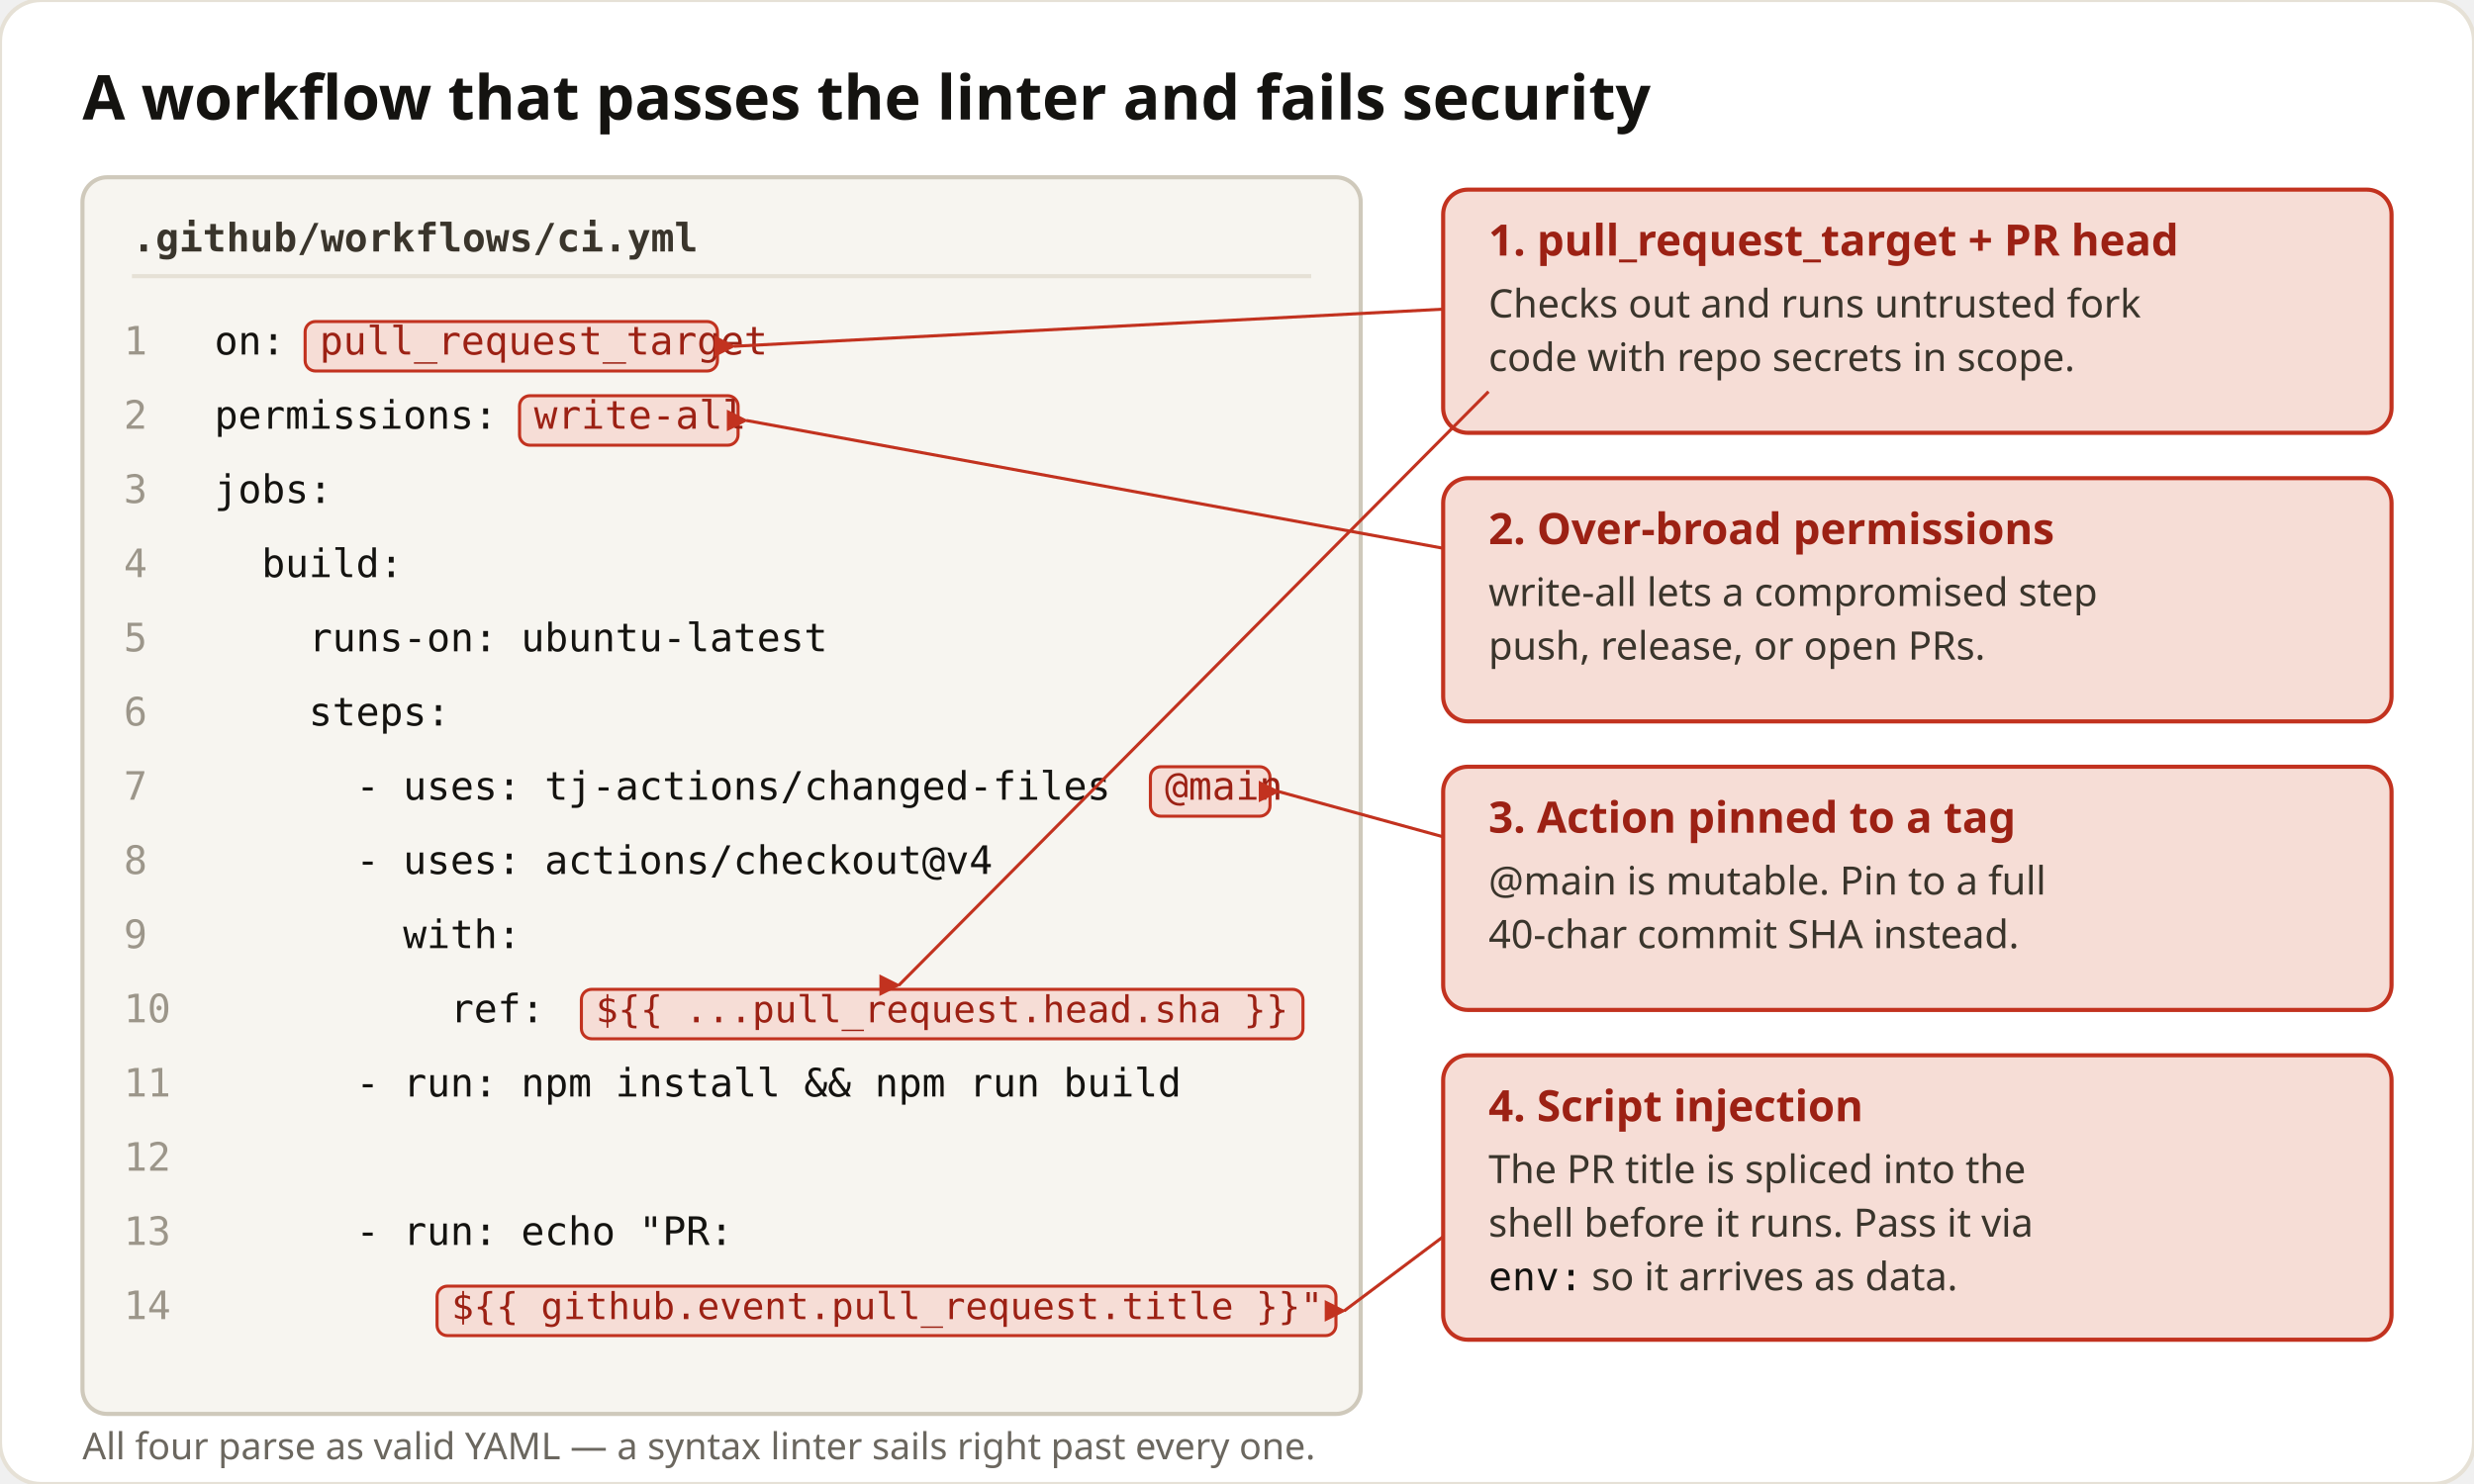
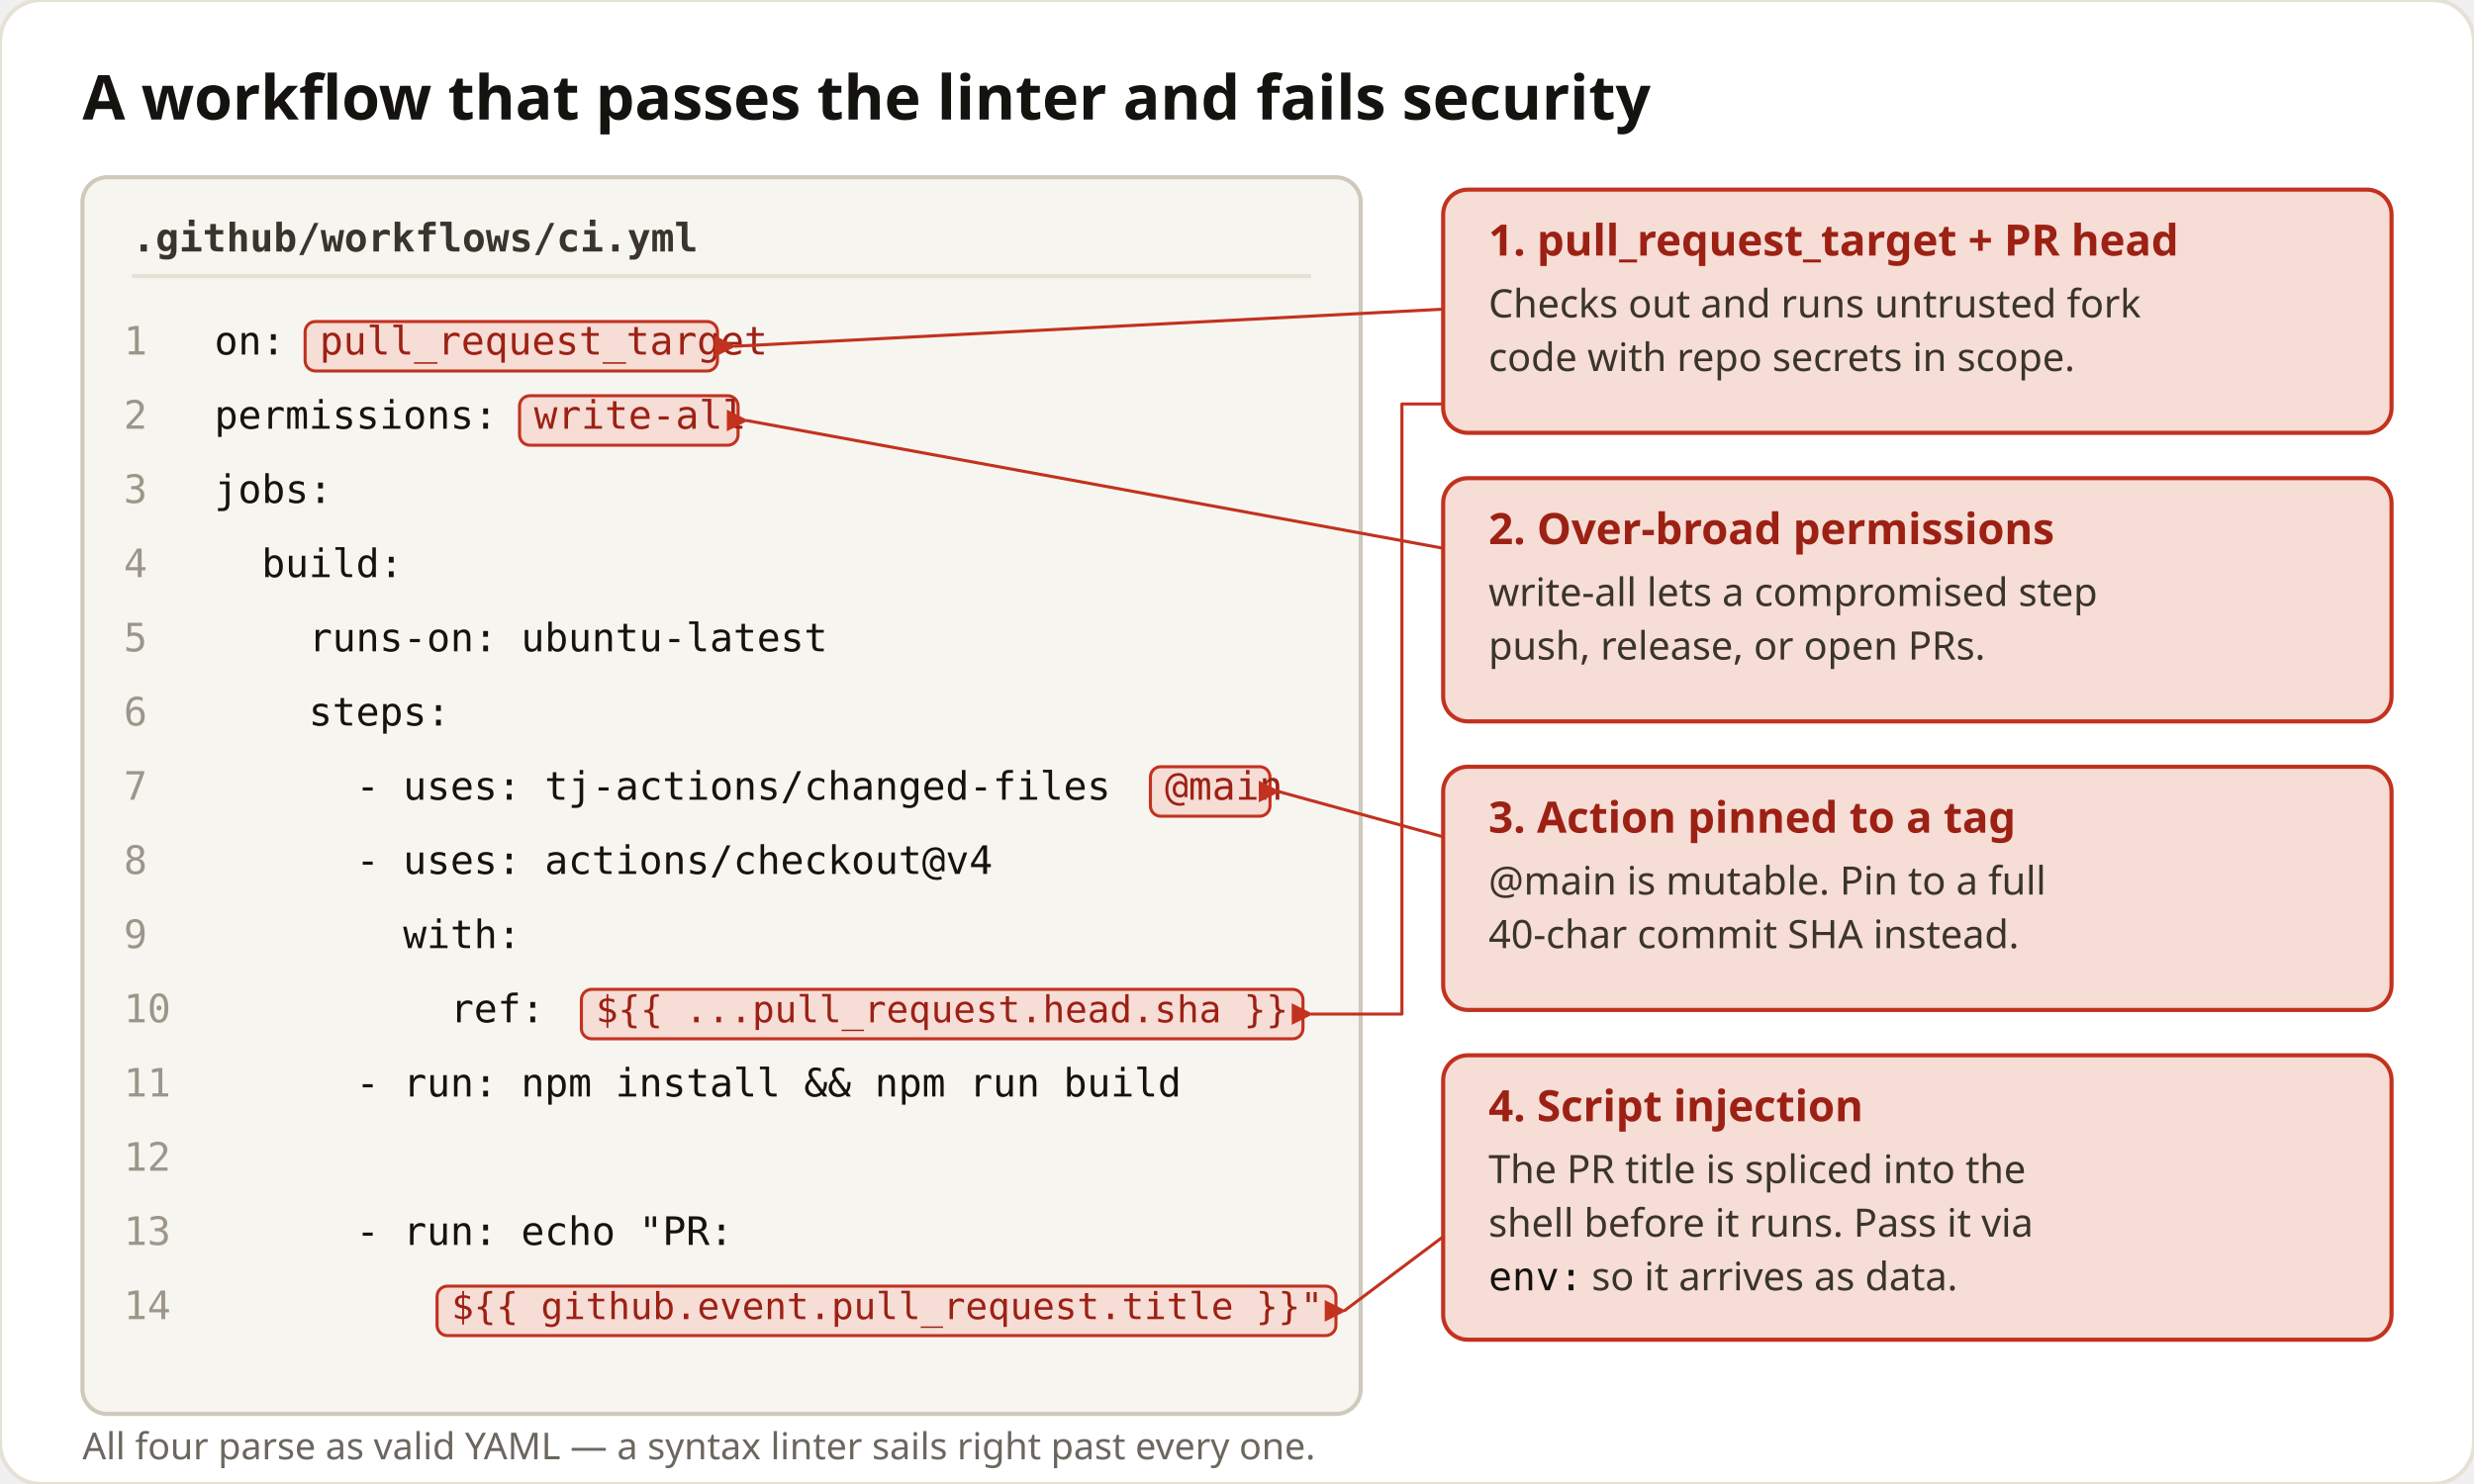
<svg xmlns="http://www.w3.org/2000/svg" viewBox="0 0 1200 720" role="img" aria-label="A GitHub Actions workflow annotated with security mistakes: pull_request_target, an unpinned action, overly broad permissions and script injection">
  <defs>
    <marker id="ah" viewBox="0 0 10 10" refX="9" refY="5" markerWidth="7" markerHeight="7" orient="auto-start-end">
      <path d="M0 0 L10 5 L0 10 z" fill="#4a8c3f" />
    </marker>
    <marker id="ahr" viewBox="0 0 10 10" refX="9" refY="5" markerWidth="7" markerHeight="7" orient="auto-start-end">
      <path d="M0 0 L10 5 L0 10 z" fill="#c2321f" />
    </marker>
    <marker id="ahg" viewBox="0 0 10 10" refX="9" refY="5" markerWidth="7" markerHeight="7" orient="auto-start-end">
      <path d="M0 0 L10 5 L0 10 z" fill="#9c968a" />
    </marker>
  </defs>
  <rect width="1200" height="720" rx="20" fill="#ffffff" stroke="#e6e1d6" stroke-width="2" />
  <text x="40" y="58" font-family="ui-sans-serif, system-ui, sans-serif" font-size="30" font-weight="700" fill="#141310">A workflow that passes the linter and fails security</text>
  <rect x="40" y="86" width="620" height="600" rx="12" fill="#f7f5f0" stroke="#cfc9bb" stroke-width="2" />
  <text x="64" y="122" font-family="ui-monospace, monospace" font-size="19" font-weight="700" fill="#3a352c">.github/workflows/ci.yml</text>
  <line x1="64" y1="134" x2="636" y2="134" stroke="#e6e1d6" stroke-width="2" />
  <text x="60" y="172" font-family="ui-monospace, monospace" font-size="19" fill="#9c968a" xml:space="preserve">1  </text>
  <text x="104" y="172" font-family="ui-monospace, monospace" font-size="19" fill="#141310" xml:space="preserve">on: </text>
  <rect x="148" y="156" width="200" height="24" rx="5" fill="#f6ddd6" stroke="#c2321f" stroke-width="1.5" />
  <text x="155" y="172" font-family="ui-monospace, monospace" font-size="19" fill="#9c2114" xml:space="preserve">pull_request_target</text>
  <text x="60" y="208" font-family="ui-monospace, monospace" font-size="19" fill="#9c968a" xml:space="preserve">2  </text>
  <text x="104" y="208" font-family="ui-monospace, monospace" font-size="19" fill="#141310" xml:space="preserve">permissions: </text>
  <rect x="252" y="192" width="106" height="24" rx="5" fill="#f6ddd6" stroke="#c2321f" stroke-width="1.5" />
  <text x="259" y="208" font-family="ui-monospace, monospace" font-size="19" fill="#9c2114" xml:space="preserve">write-all</text>
  <text x="60" y="244" font-family="ui-monospace, monospace" font-size="19" fill="#9c968a" xml:space="preserve">3  </text>
  <text x="104" y="244" font-family="ui-monospace, monospace" font-size="19" fill="#141310" xml:space="preserve">jobs:</text>
  <text x="60" y="280" font-family="ui-monospace, monospace" font-size="19" fill="#9c968a" xml:space="preserve">4  </text>
  <text x="104" y="280" font-family="ui-monospace, monospace" font-size="19" fill="#141310" xml:space="preserve">  build:</text>
  <text x="60" y="316" font-family="ui-monospace, monospace" font-size="19" fill="#9c968a" xml:space="preserve">5  </text>
  <text x="104" y="316" font-family="ui-monospace, monospace" font-size="19" fill="#141310" xml:space="preserve">    runs-on: ubuntu-latest</text>
  <text x="60" y="352" font-family="ui-monospace, monospace" font-size="19" fill="#9c968a" xml:space="preserve">6  </text>
  <text x="104" y="352" font-family="ui-monospace, monospace" font-size="19" fill="#141310" xml:space="preserve">    steps:</text>
  <text x="60" y="388" font-family="ui-monospace, monospace" font-size="19" fill="#9c968a" xml:space="preserve">7  </text>
  <text x="104" y="388" font-family="ui-monospace, monospace" font-size="19" fill="#141310" xml:space="preserve">      - uses: tj-actions/changed-files</text>
  <rect x="558" y="372" width="58" height="24" rx="5" fill="#f6ddd6" stroke="#c2321f" stroke-width="1.5" />
  <text x="565" y="388" font-family="ui-monospace, monospace" font-size="19" fill="#9c2114" xml:space="preserve">@main</text>
  <text x="60" y="424" font-family="ui-monospace, monospace" font-size="19" fill="#9c968a" xml:space="preserve">8  </text>
  <text x="104" y="424" font-family="ui-monospace, monospace" font-size="19" fill="#141310" xml:space="preserve">      - uses: actions/checkout@v4</text>
  <text x="60" y="460" font-family="ui-monospace, monospace" font-size="19" fill="#9c968a" xml:space="preserve">9  </text>
  <text x="104" y="460" font-family="ui-monospace, monospace" font-size="19" fill="#141310" xml:space="preserve">        with:</text>
  <text x="60" y="496" font-family="ui-monospace, monospace" font-size="19" fill="#9c968a" xml:space="preserve">10 </text>
  <text x="104" y="496" font-family="ui-monospace, monospace" font-size="19" fill="#141310" xml:space="preserve">          ref: </text>
  <rect x="282" y="480" width="350" height="24" rx="5" fill="#f6ddd6" stroke="#c2321f" stroke-width="1.5" />
  <text x="289" y="496" font-family="ui-monospace, monospace" font-size="18" fill="#9c2114" xml:space="preserve">${{ ...pull_request.head.sha }}</text>
  <text x="60" y="532" font-family="ui-monospace, monospace" font-size="19" fill="#9c968a" xml:space="preserve">11 </text>
  <text x="104" y="532" font-family="ui-monospace, monospace" font-size="19" fill="#141310" xml:space="preserve">      - run: npm install &amp;&amp; npm run build</text>
  <text x="60" y="568" font-family="ui-monospace, monospace" font-size="19" fill="#9c968a" xml:space="preserve">12 </text>
  <text x="60" y="604" font-family="ui-monospace, monospace" font-size="19" fill="#9c968a" xml:space="preserve">13 </text>
  <text x="104" y="604" font-family="ui-monospace, monospace" font-size="19" fill="#141310" xml:space="preserve">      - run: echo "PR:</text>
  <text x="60" y="640" font-family="ui-monospace, monospace" font-size="19" fill="#9c968a" xml:space="preserve">14 </text>
  <rect x="212" y="624" width="436" height="24" rx="5" fill="#f6ddd6" stroke="#c2321f" stroke-width="1.5" />
  <text x="219" y="640" font-family="ui-monospace, monospace" font-size="18" fill="#9c2114" xml:space="preserve">${{ github.event.pull_request.title }}"</text>
  <rect x="700" y="92" width="460" height="118" rx="12" fill="#f6ddd6" stroke="#c2321f" stroke-width="2" />
  <text x="722" y="124" font-family="ui-sans-serif, system-ui, sans-serif" font-size="21" font-weight="700" fill="#9c2114">1. pull_request_target + PR head</text>
  <text x="722" y="154" font-family="ui-sans-serif, system-ui, sans-serif" font-size="19" fill="#3a352c">Checks out and runs untrusted fork</text>
  <text x="722" y="180" font-family="ui-sans-serif, system-ui, sans-serif" font-size="19" fill="#3a352c">code with repo secrets in scope.</text>
  <line x1="700" y1="150" x2="356" y2="168" stroke="#c2321f" stroke-width="1.5" marker-end="url(#ahr)" />
-   <line x1="722" y1="190" x2="436" y2="478" stroke="#c2321f" stroke-width="1.5" marker-end="url(#ahr)" />
+   <polyline points="700,196 680,196 680,492 636,492" fill="none" stroke="#c2321f" stroke-width="1.5" stroke-linejoin="round" marker-end="url(#ahr)" />
  <rect x="700" y="232" width="460" height="118" rx="12" fill="#f6ddd6" stroke="#c2321f" stroke-width="2" />
  <text x="722" y="264" font-family="ui-sans-serif, system-ui, sans-serif" font-size="21" font-weight="700" fill="#9c2114">2. Over-broad permissions</text>
  <text x="722" y="294" font-family="ui-sans-serif, system-ui, sans-serif" font-size="19" fill="#3a352c">write-all lets a compromised step</text>
  <text x="722" y="320" font-family="ui-sans-serif, system-ui, sans-serif" font-size="19" fill="#3a352c">push, release, or open PRs.</text>
  <line x1="700" y1="266" x2="362" y2="204" stroke="#c2321f" stroke-width="1.5" marker-end="url(#ahr)" />
  <rect x="700" y="372" width="460" height="118" rx="12" fill="#f6ddd6" stroke="#c2321f" stroke-width="2" />
  <text x="722" y="404" font-family="ui-sans-serif, system-ui, sans-serif" font-size="21" font-weight="700" fill="#9c2114">3. Action pinned to a tag</text>
  <text x="722" y="434" font-family="ui-sans-serif, system-ui, sans-serif" font-size="19" fill="#3a352c">@main is mutable. Pin to a full</text>
  <text x="722" y="460" font-family="ui-sans-serif, system-ui, sans-serif" font-size="19" fill="#3a352c">40-char commit SHA instead.</text>
  <line x1="700" y1="406" x2="620" y2="384" stroke="#c2321f" stroke-width="1.5" marker-end="url(#ahr)" />
  <rect x="700" y="512" width="460" height="138" rx="12" fill="#f6ddd6" stroke="#c2321f" stroke-width="2" />
  <text x="722" y="544" font-family="ui-sans-serif, system-ui, sans-serif" font-size="21" font-weight="700" fill="#9c2114">4. Script injection</text>
  <text x="722" y="574" font-family="ui-sans-serif, system-ui, sans-serif" font-size="19" fill="#3a352c">The PR title is spliced into the</text>
  <text x="722" y="600" font-family="ui-sans-serif, system-ui, sans-serif" font-size="19" fill="#3a352c">shell before it runs. Pass it via</text>
  <text x="722" y="626" font-family="ui-monospace, monospace" font-size="19" fill="#141310" xml:space="preserve">env:</text>
  <text x="772" y="626" font-family="ui-sans-serif, system-ui, sans-serif" font-size="19" fill="#3a352c">so it arrives as data.</text>
  <line x1="700" y1="600" x2="652" y2="636" stroke="#c2321f" stroke-width="1.5" marker-end="url(#ahr)" />
  <text x="40" y="708" font-family="ui-sans-serif, system-ui, sans-serif" font-size="18" fill="#6b675f">All four parse as valid YAML — a syntax linter sails right past every one.</text>
</svg>
